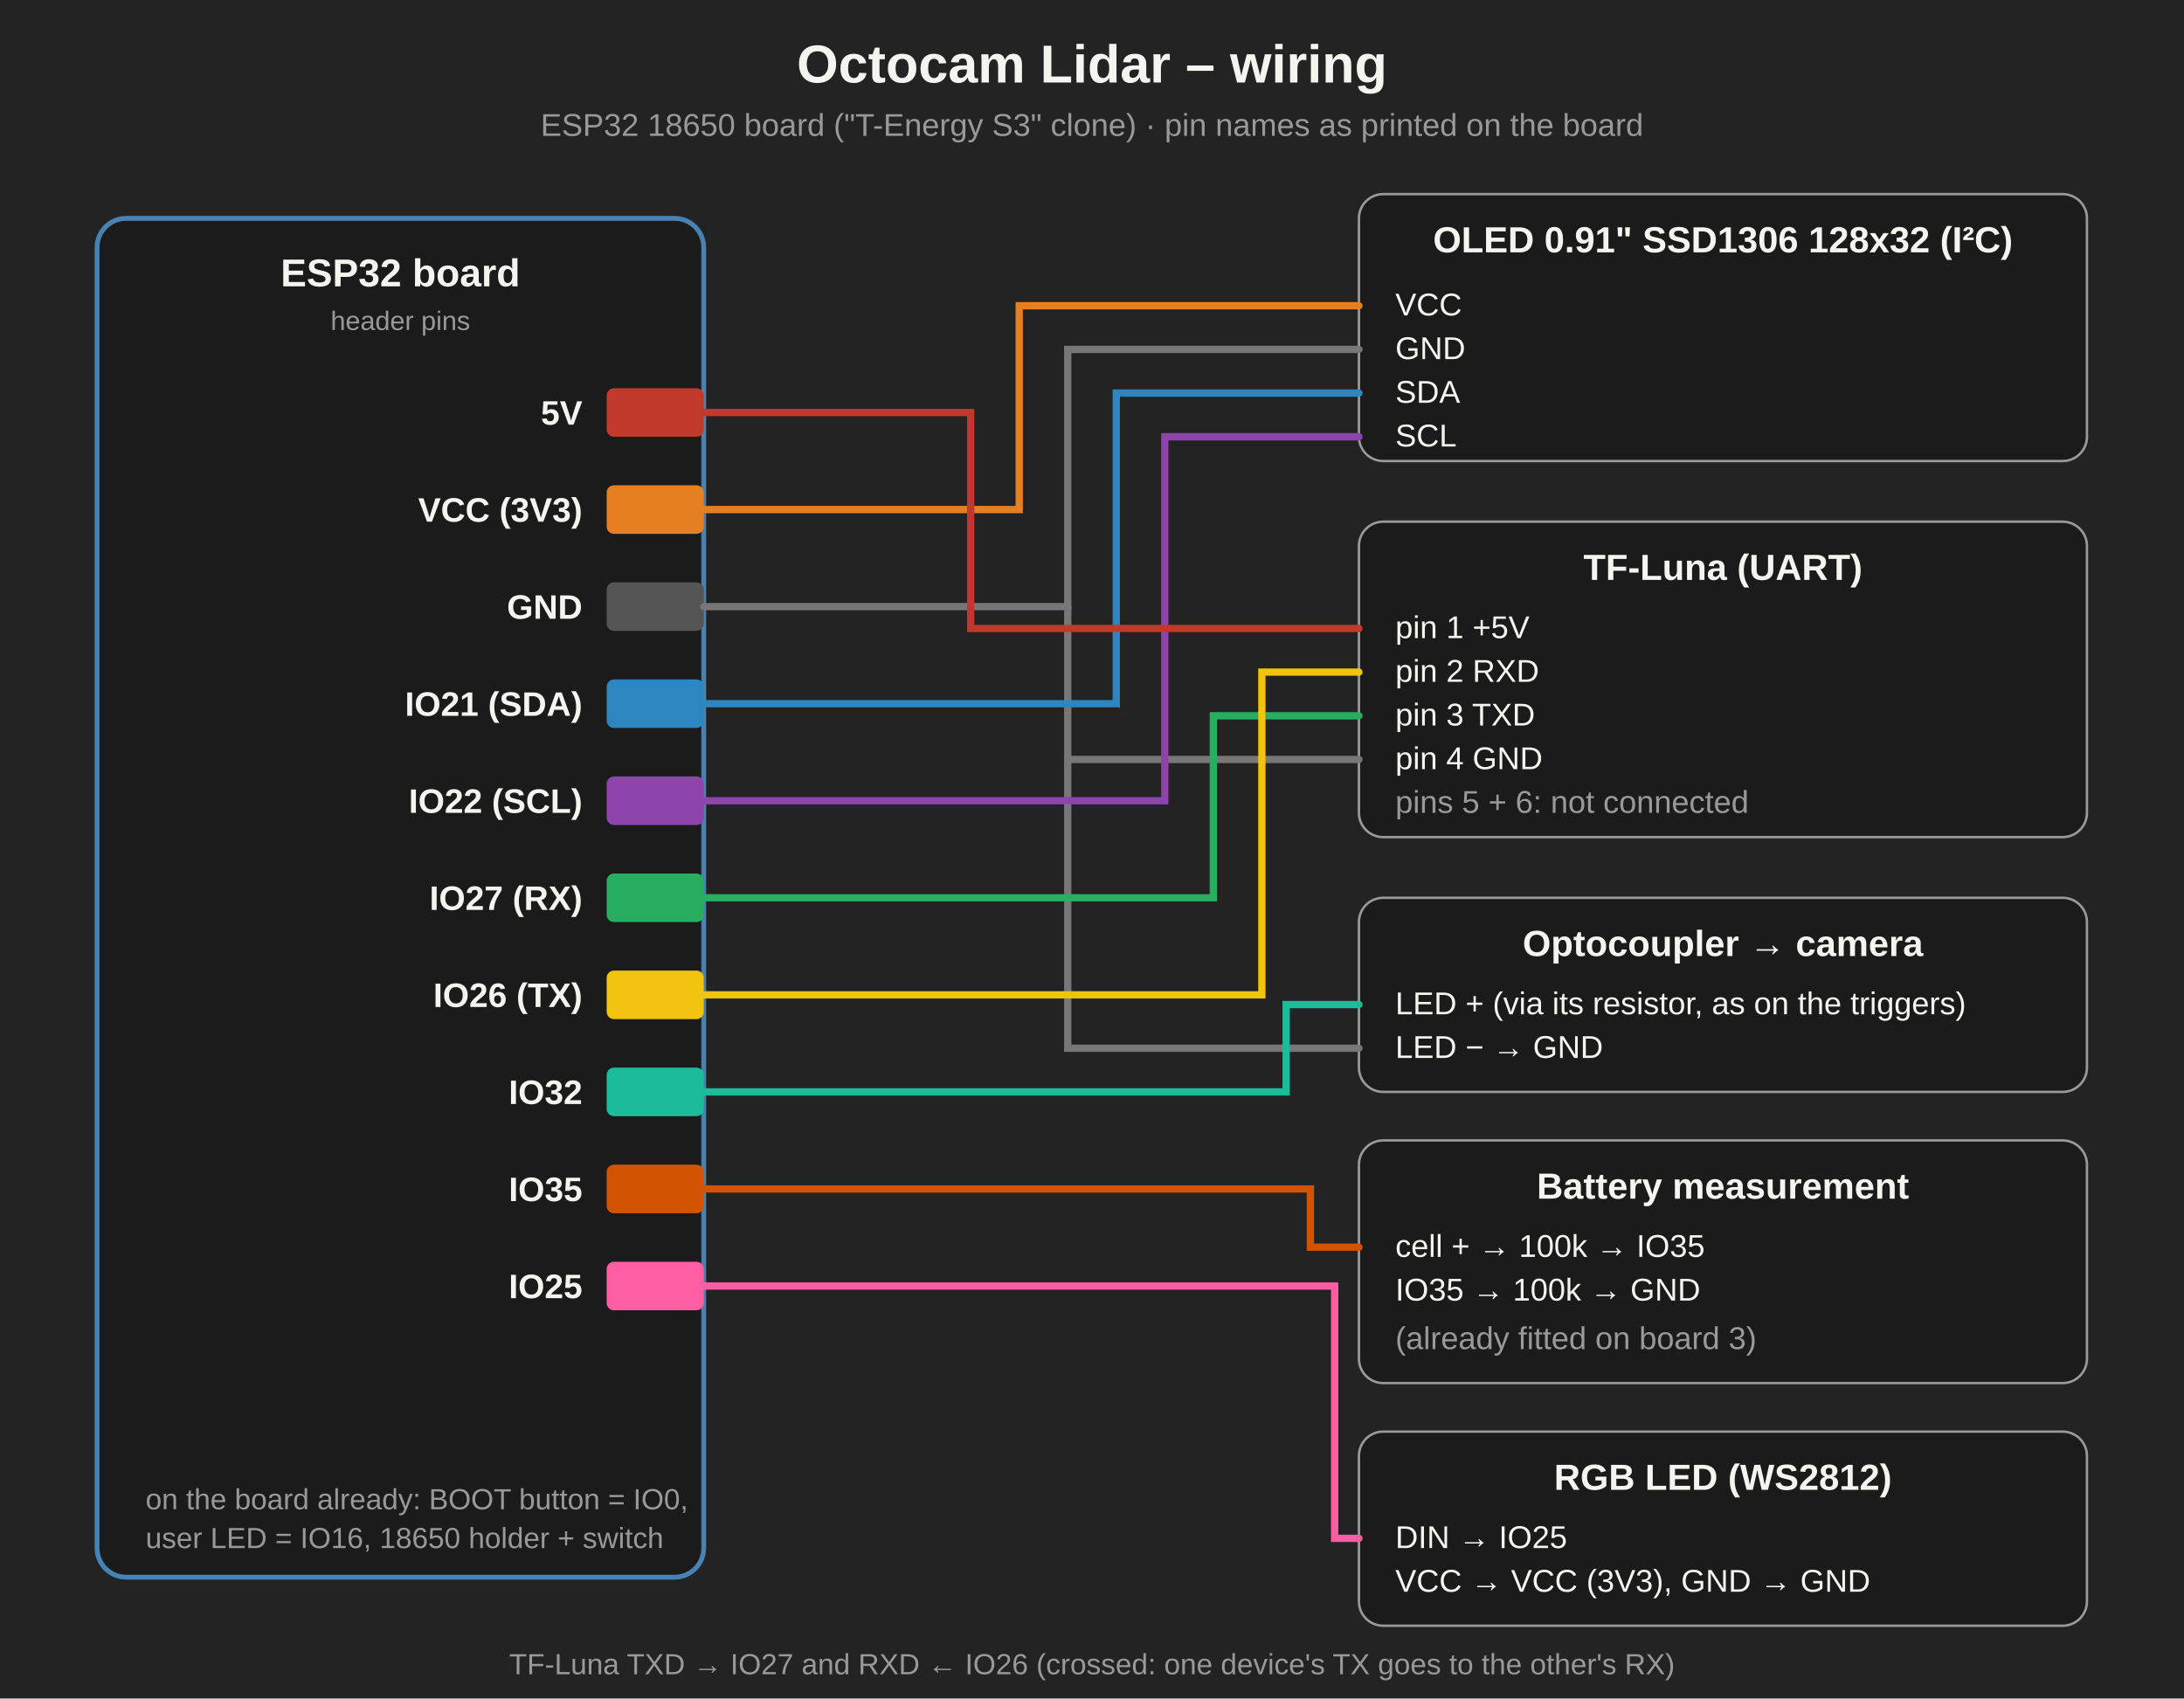
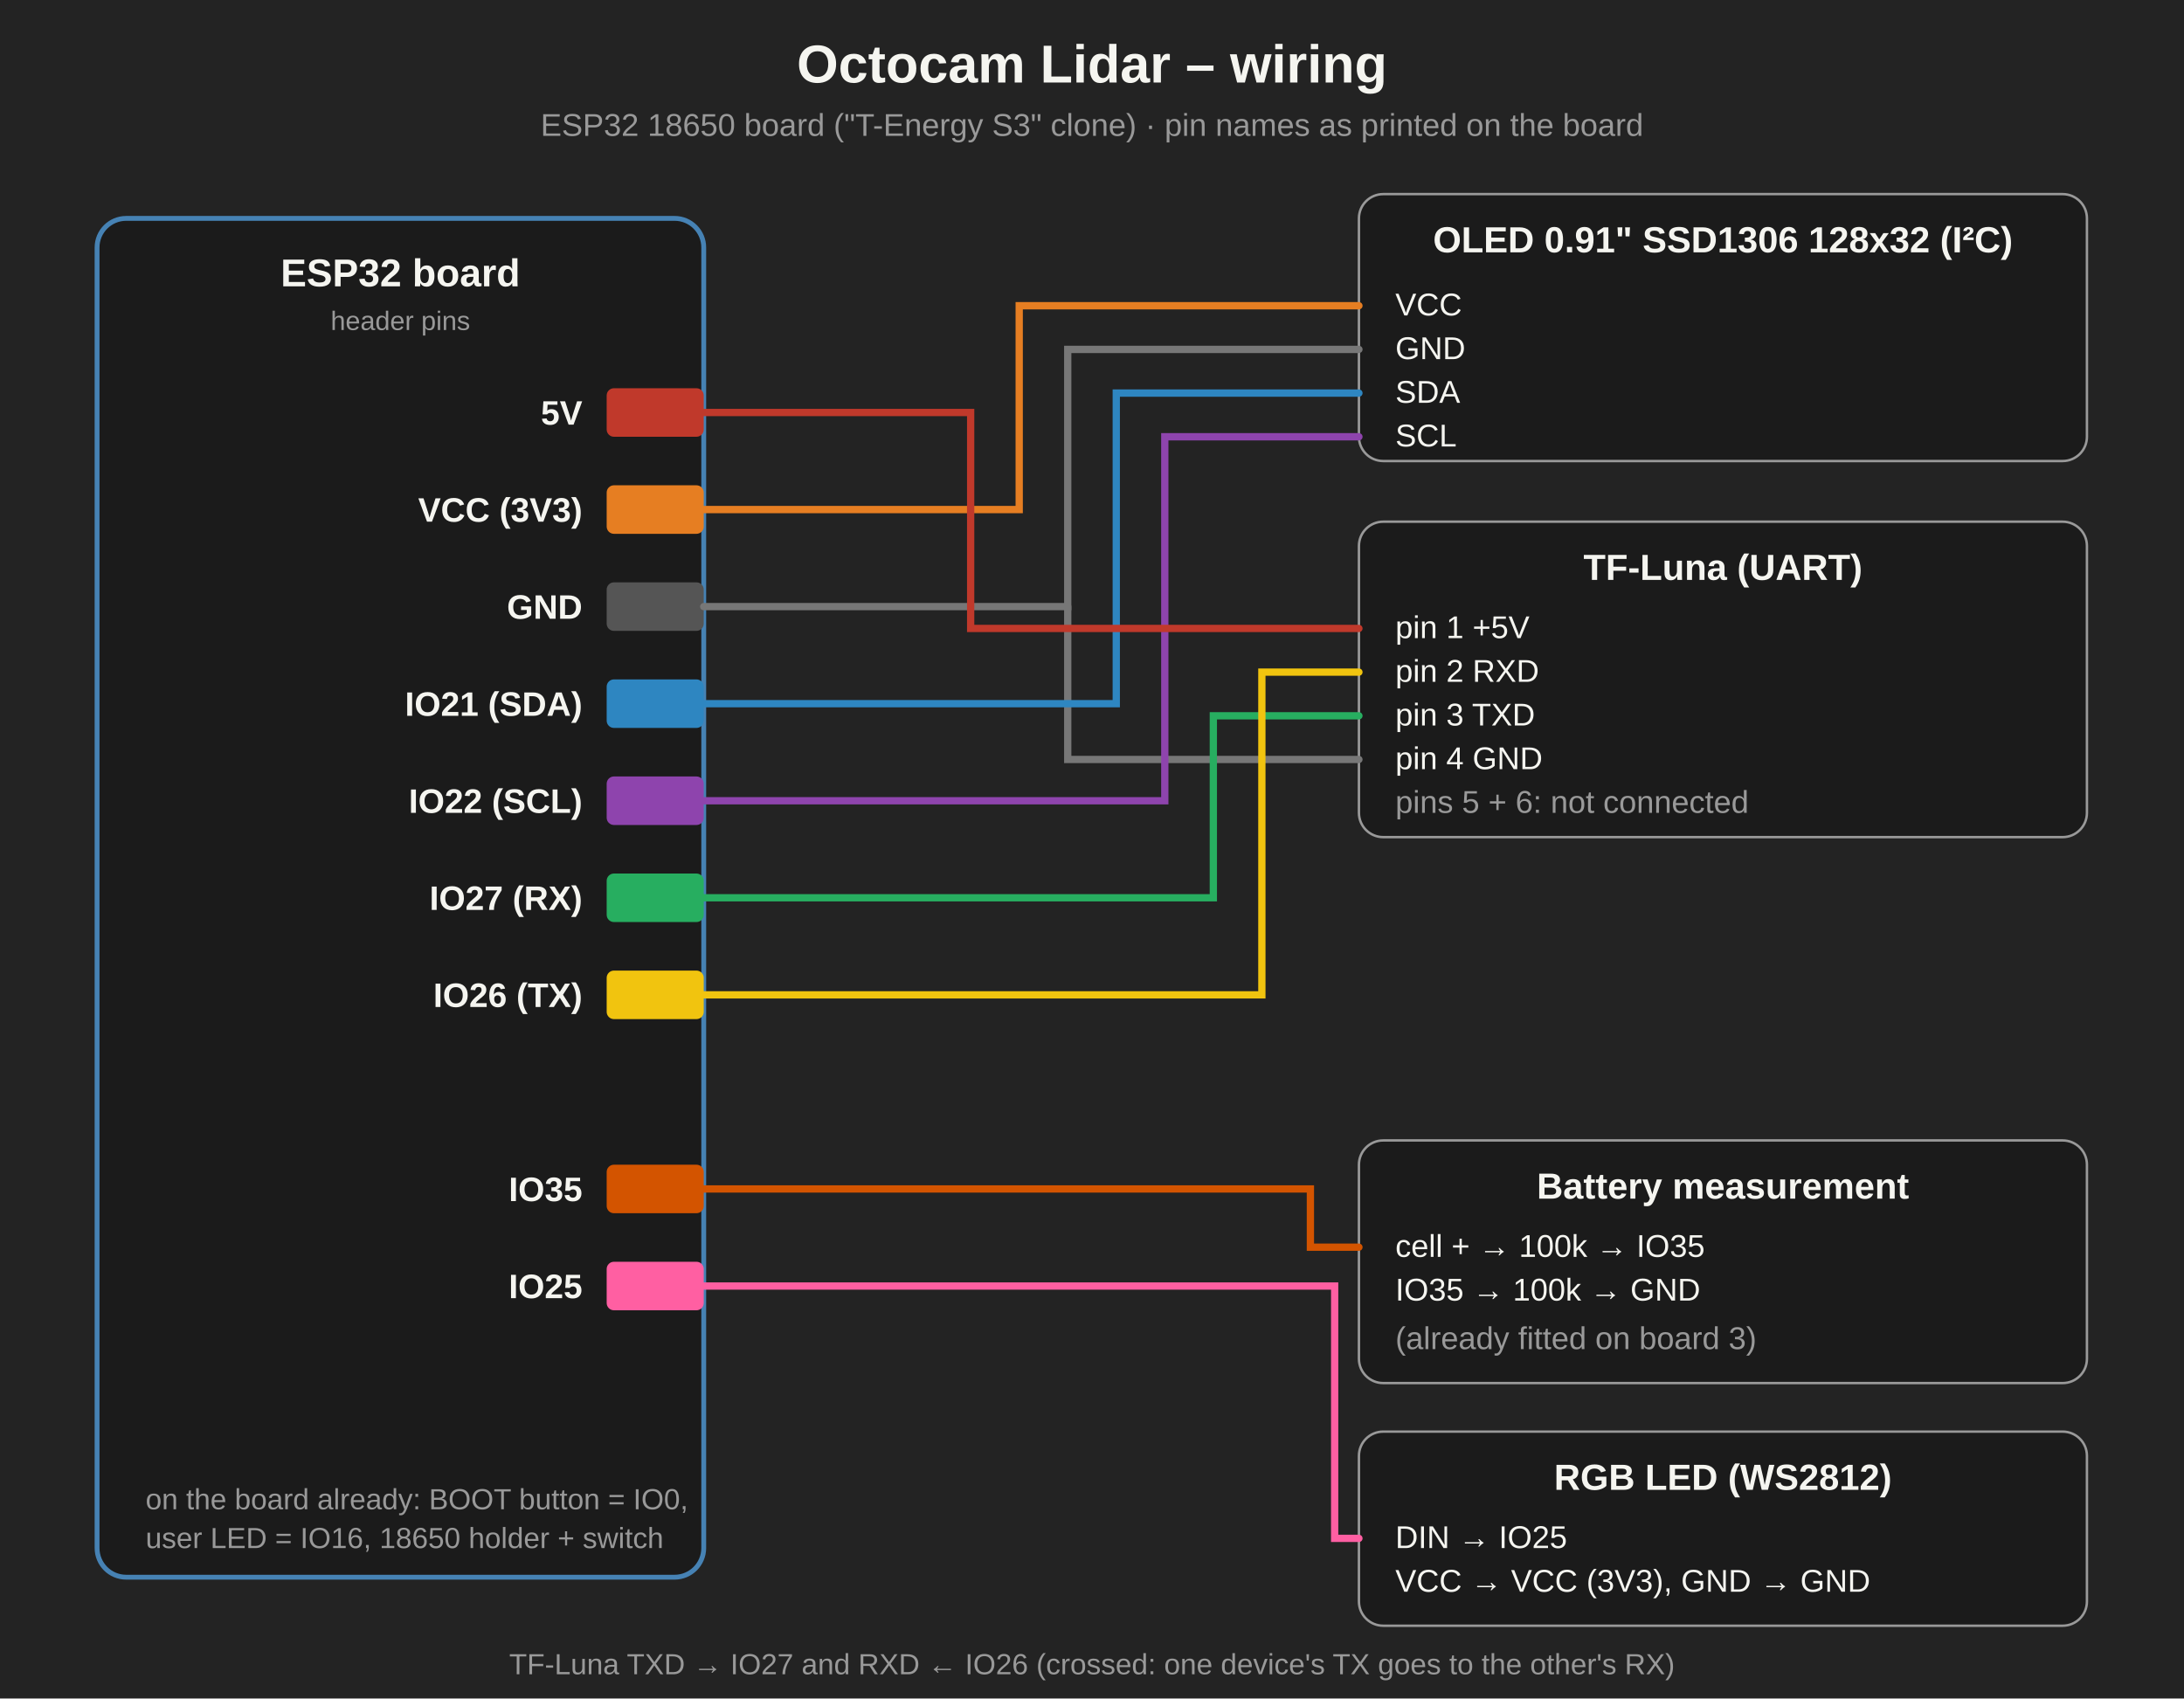
<svg xmlns="http://www.w3.org/2000/svg" viewBox="0 0 900 700" font-family="Arial, Helvetica, sans-serif">
  <rect width="900" height="700" fill="#232323" />
  <text x="450" y="34" fill="#f5f5f0" font-size="22" font-weight="900" text-anchor="middle">Octocam Lidar – wiring</text>
  <text x="450" y="56" fill="#999" font-size="13" text-anchor="middle">ESP32 18650 board ("T-Energy S3" clone) · pin names as printed on the board</text>
  <rect x="40" y="90" width="250" height="560" rx="12" fill="#1b1b1b" stroke="#4682b4" stroke-width="2" />
  <text x="165" y="118" fill="#f5f5f0" font-size="16" font-weight="700" text-anchor="middle">ESP32 board</text>
  <text x="165" y="136" fill="#999" font-size="11" text-anchor="middle">header pins</text>
  <g font-size="14" fill="#f5f5f0" font-weight="700">
    <rect x="250" y="160" width="40" height="20" rx="3" fill="#c0392b" />
    <text x="240" y="175" text-anchor="end">5V</text>
    <rect x="250" y="200" width="40" height="20" rx="3" fill="#e67e22" />
    <text x="240" y="215" text-anchor="end">VCC (3V3)</text>
    <rect x="250" y="240" width="40" height="20" rx="3" fill="#555" />
    <text x="240" y="255" text-anchor="end">GND</text>
    <rect x="250" y="280" width="40" height="20" rx="3" fill="#2e86c1" />
    <text x="240" y="295" text-anchor="end">IO21 (SDA)</text>
    <rect x="250" y="320" width="40" height="20" rx="3" fill="#8e44ad" />
    <text x="240" y="335" text-anchor="end">IO22 (SCL)</text>
    <rect x="250" y="360" width="40" height="20" rx="3" fill="#27ae60" />
    <text x="240" y="375" text-anchor="end">IO27 (RX)</text>
    <rect x="250" y="400" width="40" height="20" rx="3" fill="#f1c40f" />
    <text x="240" y="415" text-anchor="end">IO26 (TX)</text>
-     <rect x="250" y="440" width="40" height="20" rx="3" fill="#1abc9c" />
-     <text x="240" y="455" text-anchor="end">IO32</text>
    <rect x="250" y="480" width="40" height="20" rx="3" fill="#d35400" />
    <text x="240" y="495" text-anchor="end">IO35</text>
    <rect x="250" y="520" width="40" height="20" rx="3" fill="#ff5fa2" />
    <text x="240" y="535" text-anchor="end">IO25</text>
  </g>
  <text x="60" y="622" fill="#999" font-size="12">on the board already: BOOT button = IO0,</text>
  <text x="60" y="638" fill="#999" font-size="12">user LED = IO16, 18650 holder + switch</text>
  <rect x="560" y="80" width="300" height="110" rx="10" fill="#1b1b1b" stroke="#999" />
  <text x="710" y="104" fill="#f5f5f0" font-size="15" font-weight="700" text-anchor="middle">OLED 0.91" SSD1306 128x32 (I²C)</text>
  <g font-size="13" fill="#f5f5f0">
    <text x="575" y="130">VCC</text>
    <text x="575" y="148">GND</text>
    <text x="575" y="166">SDA</text>
    <text x="575" y="184">SCL</text>
  </g>
  <rect x="560" y="215" width="300" height="130" rx="10" fill="#1b1b1b" stroke="#999" />
  <text x="710" y="239" fill="#f5f5f0" font-size="15" font-weight="700" text-anchor="middle">TF-Luna (UART)</text>
  <g font-size="13" fill="#f5f5f0">
    <text x="575" y="263">pin 1  +5V</text>
    <text x="575" y="281">pin 2  RXD</text>
    <text x="575" y="299">pin 3  TXD</text>
    <text x="575" y="317">pin 4  GND</text>
    <text x="575" y="335" fill="#999">pins 5 + 6: not connected</text>
  </g>
-   <rect x="560" y="370" width="300" height="80" rx="10" fill="#1b1b1b" stroke="#999" />
-   <text x="710" y="394" fill="#f5f5f0" font-size="15" font-weight="700" text-anchor="middle">Optocoupler → camera</text>
-   <g font-size="13" fill="#f5f5f0">
-     <text x="575" y="418">LED + (via its resistor, as on the triggers)</text>
-     <text x="575" y="436">LED − → GND</text>
-   </g>
  <rect x="560" y="470" width="300" height="100" rx="10" fill="#1b1b1b" stroke="#999" />
  <text x="710" y="494" fill="#f5f5f0" font-size="15" font-weight="700" text-anchor="middle">Battery measurement</text>
  <g font-size="13" fill="#f5f5f0">
    <text x="575" y="518">cell + → 100k → IO35</text>
    <text x="575" y="536">IO35 → 100k → GND</text>
    <text x="575" y="556" fill="#999">(already fitted on board 3)</text>
  </g>
  <rect x="560" y="590" width="300" height="80" rx="10" fill="#1b1b1b" stroke="#999" />
  <text x="710" y="614" fill="#f5f5f0" font-size="15" font-weight="700" text-anchor="middle">RGB LED (WS2812)</text>
  <g font-size="13" fill="#f5f5f0">
    <text x="575" y="638">DIN → IO25</text>
    <text x="575" y="656">VCC → VCC (3V3), GND → GND</text>
  </g>
  <g fill="none" stroke-width="3" stroke-linecap="round">
    <path d="M290 210 H420 V126 H560" stroke="#e67e22" />
    <path d="M290 250 H440 V144 H560" stroke="#777" />
    <path d="M440 250 V313 H560" stroke="#777" />
-     <path d="M440 313 V432 H560" stroke="#777" />
    <path d="M290 290 H460 V162 H560" stroke="#2e86c1" />
    <path d="M290 330 H480 V180 H560" stroke="#8e44ad" />
    <path d="M290 170 H400 V259 H560" stroke="#c0392b" />
    <path d="M290 370 H500 V295 H560" stroke="#27ae60" />
    <path d="M290 410 H520 V277 H560" stroke="#f1c40f" />
-     <path d="M290 450 H530 V414 H560" stroke="#1abc9c" />
    <path d="M290 490 H540 V514 H560" stroke="#d35400" />
    <path d="M290 530 H550 V634 H560" stroke="#ff5fa2" />
  </g>
  <text x="450" y="690" fill="#999" font-size="12" text-anchor="middle">TF-Luna TXD → IO27 and RXD ← IO26 (crossed: one device's TX goes to the other's RX)</text>
</svg>
